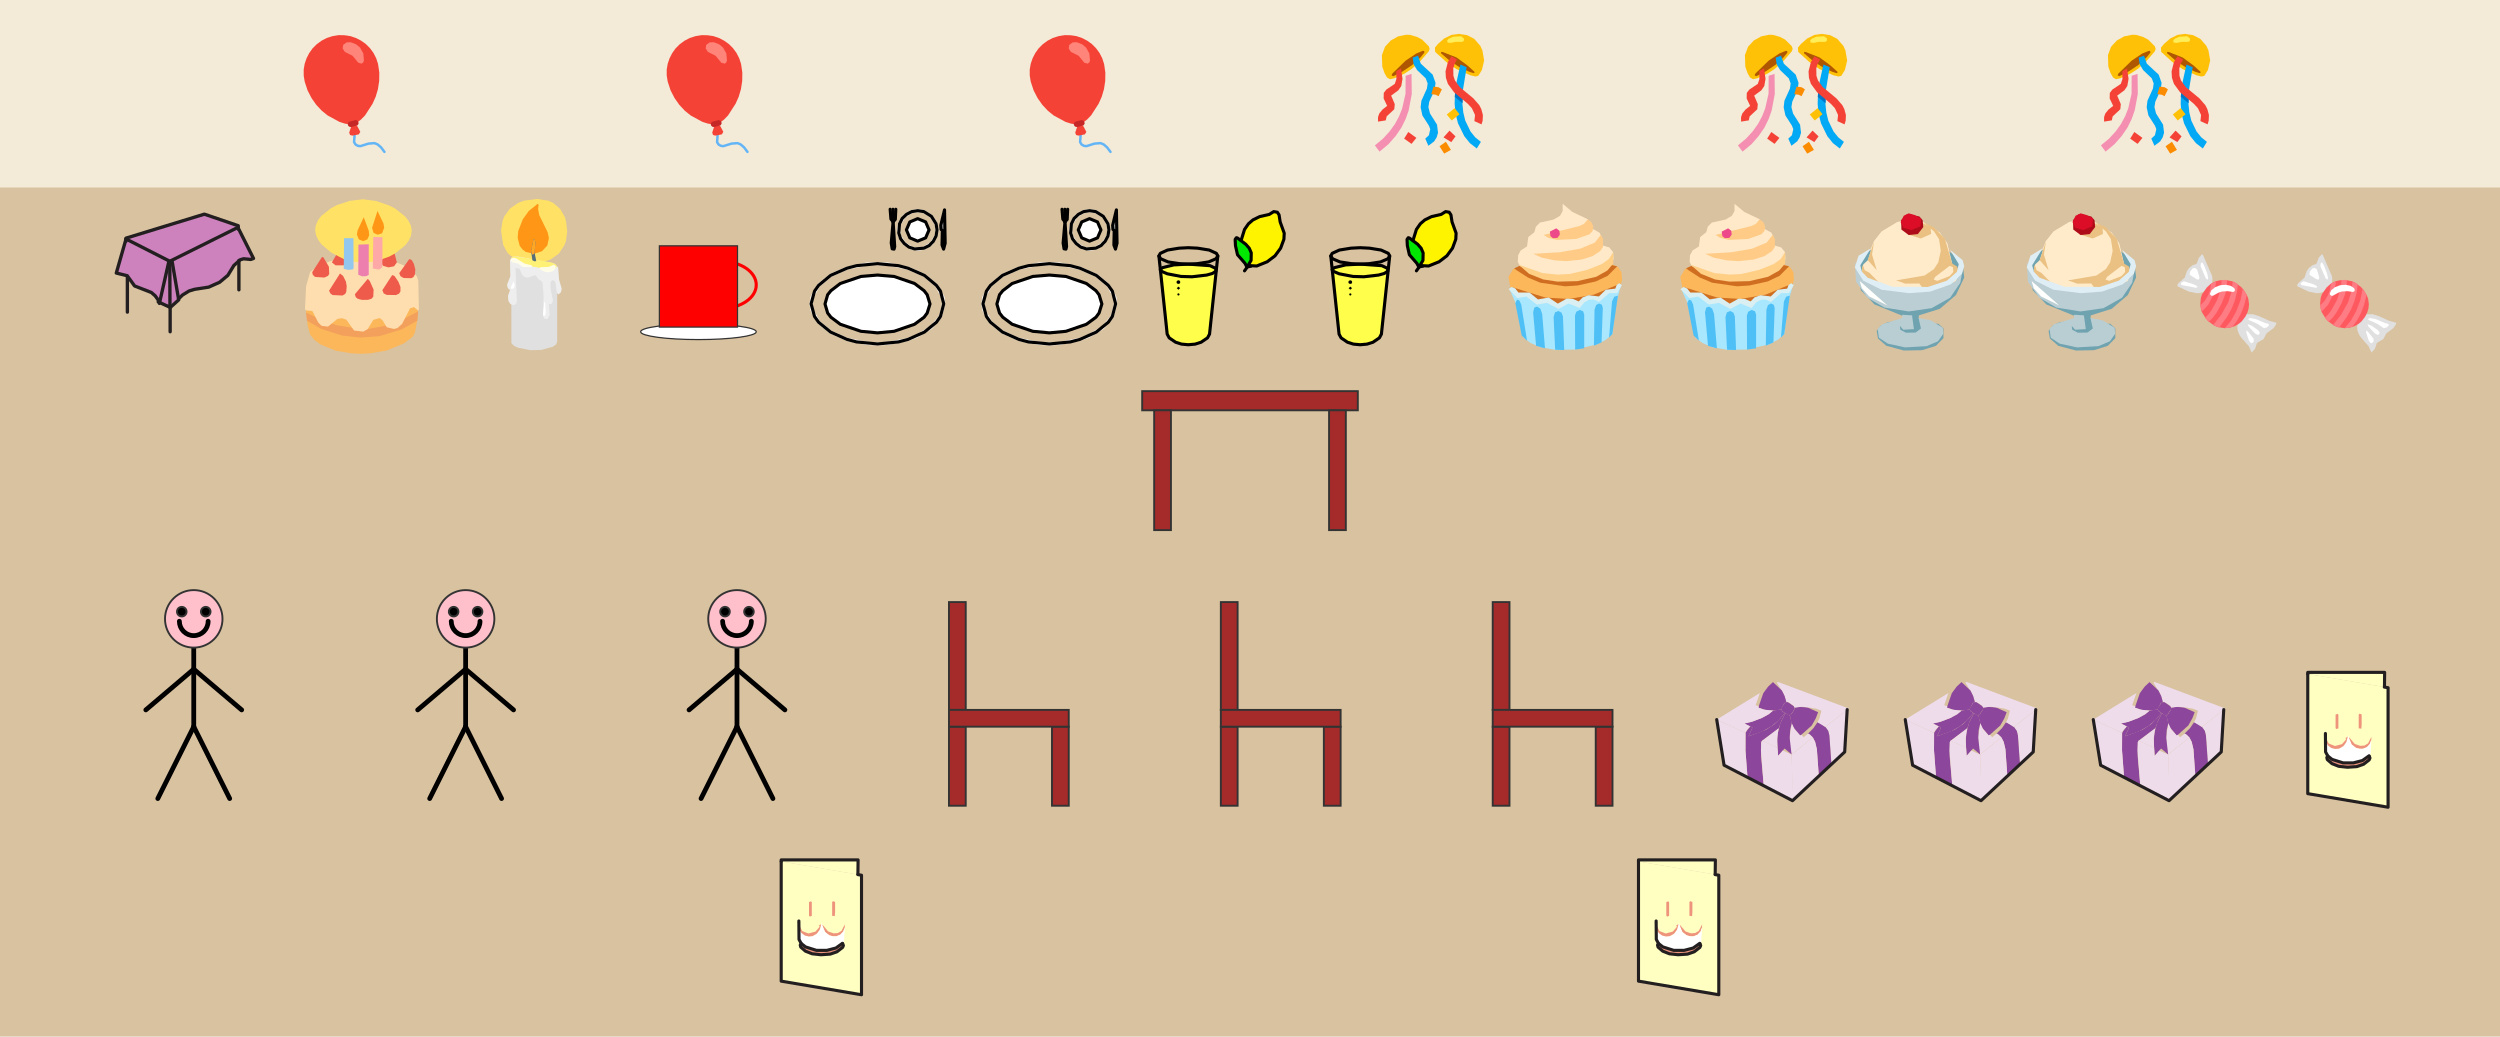
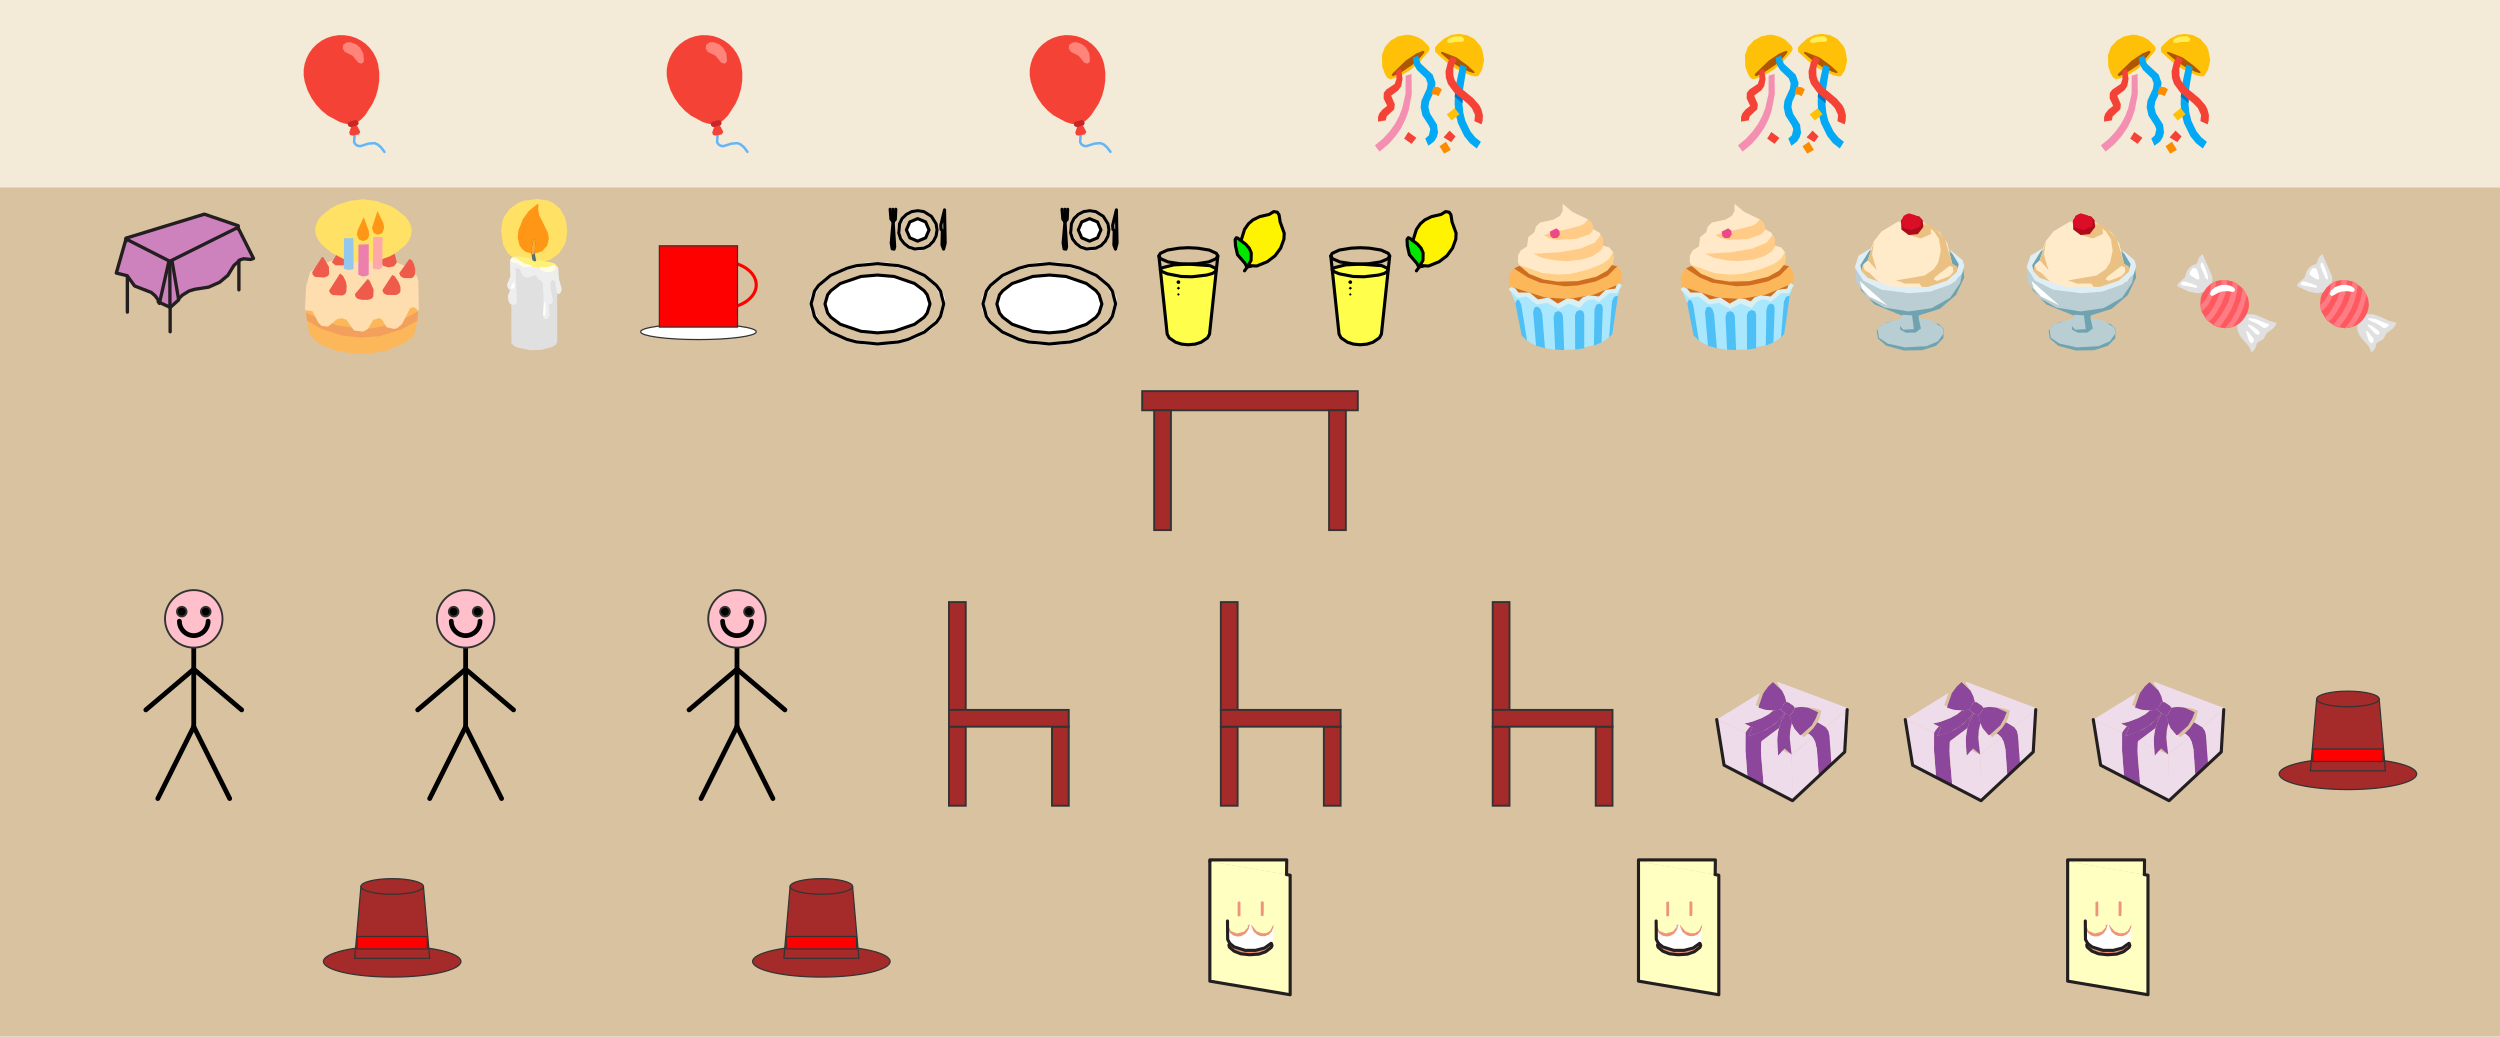
<svg xmlns="http://www.w3.org/2000/svg" viewBox="0 0 480 199" width="480" height="199">
  <rect width="480" height="199" fill="#f3ead8" />
  <rect y="36" width="480" height="163" fill="#d9c2a0" />
  <defs>
    <symbol id="o-balloon" viewBox="0 0 100 100">
      <polyline points="59.3,79.8 60,82.1 59.5,88.7 60.7,90.6 62.6,91.7 64.6,91.9 71,89.9 75.8,89.5 78.3,90.5 81,92.8 83.8,96.5" fill="none" stroke="#64B5F6" stroke-width="2" stroke-linecap="round" stroke-linejoin="round" />
      <polygon points="58.2,83.5 63.3,82.5 64.5,80.5 62.3,76.3 58.6,72 55.6,81.1 56.3,83" fill="#F44336" />
      <polygon points="20,40.3 22.3,47.3 25.5,53.5 29.3,58.9 33.7,63.6 38.4,67.4 47.8,72.5 52.2,73.9 56,74.5 59.1,74.2 62,73 65.1,70.6 68.3,67.3 74.3,58 76.8,52.4 78.6,46.3 79.6,39.8 79.7,33.1 78.7,26.2 77.2,21.6 75,17.3 72.2,13.5 68.9,10.2 65.1,7.5 61,5.4 56.6,3.9 52,3.2 47.2,3.1 42.3,3.9 37.6,5.4 33.4,7.6 29.6,10.4 26.3,13.7 23.6,17.5 21.5,21.6 20,26 19.2,30.6 19.2,35.4" fill="#F44336" />
      <polygon points="57.4,76.6 62.4,75.2 63.2,73.6 62.6,71.8 60.7,71 55.3,72.5 54.4,74.1 54.8,75.6 55.9,76.5" fill="#C62828" />
      <polygon points="61.2,10.5 56.9,8.8 53.6,8.9 50.8,10.9 50.4,13.8 52.1,16.5 58.3,19.6 62.9,25.2 65.6,25.9 66.8,25 67.4,23.4 66.9,17.8 64.3,13.1" fill="#FF847A" />
    </symbol>
    <symbol id="o-confetti_ball" viewBox="0 0 100 100">
      <polygon points="47.6,12 48.3,14.1 47.6,16.1 40.4,24.4 34,30.1 28.1,33.9 20.1,37.6 16.6,38.4 14.2,37 12.2,33.5 10.4,28.3 10.1,19.1 12.6,12.4 17.2,7.4 23.1,4.1 29.5,2.8 32.6,2.9 38.1,4.5 42.3,6.7" fill="#FFC107" />
      <polygon points="19.1,36 17.8,35.2 18.5,33.8 29.1,23.5 37.6,17.8 43,15.6 44,16 44,17.2 41,20.9 34.4,27 26.3,32.4" fill="#AF5700" />
      <polygon points="65.8,2.9 71.8,2.1 78.2,3.1 84,6.1 88.8,11.6 90.5,15.3 91.9,23.4 90.1,31 87.2,35.7 84.9,36.2 80.8,35.2 69.6,30.2 61.5,24.5 52.7,16.5 52.5,13.1 55,10.1 59.9,5.8" fill="#FFC107" />
      <polygon points="57.4,17.6 57.5,16.5 59,16.7 69.9,21 78.6,27.4 84.1,32.4 84.2,33.2 83.4,33.5 79.9,32.4 72.2,28.8 64.1,23.4" fill="#AF5700" />
      <polygon points="65.3,9.3 62.7,9.1 62.3,7.4 63.5,6 67.1,4.4 73.5,4 75.8,5.9 75.6,7.8 74.3,8.5 68.9,8.5" fill="#FFEE58" />
      <polygon points="86,93.8 80.5,89.5 76,83.9 71,73.7 69,66 68.3,58.2 68.5,50.7 70,39.8 72.9,26.6 77.9,28.8 74.8,47.8 74.5,57.9 75.2,64.9 76.8,71.5 81,80.2 84.8,84.9 89.3,88.5" fill="#03A9F4" />
      <polygon points="47.3,91.6 44.8,85.9 47.7,83.2 48.8,78.3 47.7,75.5 42.5,67.4 41.1,60.9 41.7,55.6 46.1,45.9 46.7,41.8 45.2,37.7 38.2,31 35.5,26.4 34.7,21.1 39,19.5 41.2,25.9 50.7,34.7 53,41.3 52.3,47 48,56.3 47.3,60.7 48.6,65.8 54.2,74.7 55,81.2 53.9,84.9 51.9,88.1" fill="#03A9F4" />
      <polygon points="8.2,96.3 4.5,91.3 11,85.9 16.3,80.1 20.6,74.1 23.9,67.9 26.3,61.8 29,50 29.1,35.6 33.8,34.1 34,50.2 31.5,63.4 29.1,70.2 25.7,77.1 21.1,83.8 15.4,90.3" fill="#F48FB1" />
      <polygon points="74.2,57.3 74.6,57.6 74.9,49.9 69.3,43.9 68.4,52.5" fill="#0076C6" />
      <polygon points="89.8,74.5 84.1,71.9 84.6,67 82.1,61.6 78.9,58.1 67.9,48.9 62.9,42.1 61.3,37.2 61,32.1 62.9,24.6 65.7,20 70.2,22.6 68.3,26 67.2,29.7 67.3,35.6 68.5,39.3 72.4,44.7 83.3,53.7 88,59.1 89.6,62.2 90.9,67 90.7,71.6" fill="#F44336" />
      <polygon points="7,72.3 7,68.7 8,65.8 10.6,62.6 14.3,59.7 11.5,53.8 11.6,49.3 13.7,46.6 20.4,42.1 21.7,38.3 21.6,31.9 25.4,29.7 26.6,38.1 25.6,43.8 23.3,47.2 17.5,51.5 20.4,58.3 20,62.4 13.9,68.1 13.2,71.3" fill="#F44336" />
      <polygon points="65.6,88.7 59.4,84.9 64.2,79.5 69,84.1" fill="#F44336" />
      <polygon points="55.4,52 53.2,50.8 49.6,50.3 51.4,44.3 55.5,44.8 58.1,46.5" fill="#FB8C00" />
      <polygon points="33.8,90.1 27.9,85.9 31.2,80.6 37.7,85.3" fill="#F44336" />
      <polygon points="62,66.6 68.3,61.5 72.2,66.4 65.9,71.4" fill="#FFC107" />
      <polygon points="59.9,97.9 56.2,92 61.3,88.4 65.3,94.9" fill="#FB8C00" />
    </symbol>
    <symbol id="o-table" viewBox="0 0 100 100">
      <rect x="5" y="35" width="90" height="8" fill="brown" stroke="#333" stroke-width="0.8" />
      <rect x="10" y="43" width="7" height="50" fill="brown" stroke="#333" stroke-width="0.8" />
      <rect x="83" y="43" width="7" height="50" fill="brown" stroke="#333" stroke-width="0.8" />
    </symbol>
    <symbol id="o-table_cloth" viewBox="0 0 100 100">
      <polygon points="24.6,60.5 20,58.7 15.6,52.6 9.1,51 14.9,30.7 40.6,43.8 35.1,68 30,62.6" fill="#CD82BE" />
      <polygon points="41,44 41.1,71.3 34.9,68.6 40.4,44.3" fill="#CD82BE" />
      <polygon points="81.6,23.8 41,44 14.9,30.7 14.9,30.2 61.6,15.9 81.8,22.8" fill="#CD82BE" />
      <polygon points="46.2,66.4 46.3,67 41.1,71.3 41,44 42.2,43.4" fill="#CD82BE" />
      <polygon points="81.8,24.2 90.9,42.3 89.3,42.9 85,42.5 83,43.1 79.2,46.5 75.6,52.4 70.7,56.5 64.2,59.4 55.8,60.7 52.5,61.7 48.6,64.1 46.2,66.4 42.2,43.4 81.6,23.8" fill="#CD82BE" />
      <polyline points="14.9,32 14.9,30.2 61.6,15.9 81.8,22.8 81.8,24.8" fill="none" stroke="#231F20" stroke-width="2" stroke-linecap="round" stroke-linejoin="round" />
      <polyline points="14.9,30.7 41,44 81.6,23.8" fill="none" stroke="#231F20" stroke-width="2" stroke-linecap="round" stroke-linejoin="round" />
      <polyline points="34.5,67.7 32.3,64.6 30,62.6 20,58.7 15.6,52.6 9.1,51 14.9,30.7" fill="none" stroke="#231F20" stroke-width="2" stroke-linecap="round" stroke-linejoin="round" />
      <polyline points="40.4,44.3 34.8,69.1" fill="none" stroke="#231F20" stroke-width="2" stroke-linecap="round" stroke-linejoin="round" />
      <polyline points="34.1,68.2 41.3,71.5 46.3,67 42.3,43.6" fill="none" stroke="#231F20" stroke-width="2" stroke-linecap="round" stroke-linejoin="round" />
      <polyline points="46.2,66.4 48.6,64.1 52.5,61.7 55.8,60.7 64.2,59.4 70.7,56.5 75.6,52.4 79.2,46.5 83,43.1 85,42.5 89.3,42.9 90.9,42.3 81.6,23.8" fill="none" stroke="#231F20" stroke-width="2" stroke-linecap="round" stroke-linejoin="round" />
      <polyline points="15.7,53.2 15.7,74.3" fill="none" stroke="#231F20" stroke-width="2" stroke-linecap="round" stroke-linejoin="round" />
      <polyline points="41.2,71.2 41.2,86" fill="none" stroke="#231F20" stroke-width="2" stroke-linecap="round" stroke-linejoin="round" />
      <polyline points="82.2,43.5 82.2,61" fill="none" stroke="#231F20" stroke-width="2" stroke-linecap="round" stroke-linejoin="round" />
      <polyline points="41,44 41.1,71.3" fill="none" stroke="#231F20" stroke-width="2" stroke-linecap="round" stroke-linejoin="round" />
    </symbol>
    <symbol id="o-birthday_cake" viewBox="0 0 100 100">
      <polygon points="15.4,65.7 13.9,69.5 13.9,72.2 14.9,80.9 16.5,86.9 19.3,90.3 23.1,93.1 32.8,97.1 42.7,98.8 48.8,99.1 55,98.8 65.5,97 76.6,92.4 82.2,88.2 83.6,85.4 85,78 85.7,68.9 84.7,67.1 81.8,65.9 66.5,65.1 47.1,66.7" fill="#FBB75A" />
      <polygon points="48.3,83.3 54.1,83.1 64.9,81.1 74.2,77.9 85.6,72 85.1,77.9 75,83.5 60.8,87.8 48.7,88.7 36.8,87.4 23.4,83.1 14.5,77.9 13.9,72.8 24.8,77.9 33.4,80.8" fill="#F2A05B" />
      <polygon points="50.8,37.1 30.8,39.4 22.4,42.3 16.5,46.7 13.9,55.9 13.2,70.5 13.7,71.3 17.9,71.7 21.7,79.1 23.8,81.2 27.9,81.7 33.9,76.8 36.9,76.3 39.7,77.3 44.6,84.2 50.5,84.9 53.3,83.3 56.9,77.4 61,76.2 62.8,77.6 65.5,82.1 70.2,83.2 72.4,82.6 75.4,79.9 80.4,70 83,69.2 85.4,71.3 86.1,70.9 85.7,52.2 84.8,49.5 81.8,46.2 76.4,42.5 68.3,39.3" fill="#FEDEAE" />
      <polygon points="67.5,30.9 62.9,38 61.8,40.9 63.2,42.8 66.6,43.8 70.2,43.1 72,40.6 70.1,33.2 68.8,31.4" fill="#EE5B4A" />
      <polygon points="80,38.4 73.5,47.5 74.3,49.4 76.3,50.6 81.3,50.7 82.6,50 83.6,48.2 83.8,45.1 82.9,41.6 81.6,39.2" fill="#EE5B4A" />
      <polygon points="69,48.7 62.7,58.4 63.6,60.5 65.5,61.4 71.4,61.5 73.4,60.6 74.3,59.1 74.3,56.3 73,53 70.5,49.3" fill="#EE5B4A" />
      <polygon points="53.4,51.1 45.1,61 45.7,62.9 47,63.9 49.6,64.6 53.4,64.6 55.7,63.9 56.9,62.6 57.1,58 54.7,52.6" fill="#EE5B4A" />
      <polygon points="35.6,47.7 28.6,58.7 29.4,60.4 30.8,61.5 37.2,61.8 38.9,60.8 39.6,59.5 39.9,55.9 39.4,52.9 37.6,49.3" fill="#EE5B4A" />
      <polygon points="25,37.4 24.1,37.1 17.8,46.9 18.2,48.6 19.6,49.9 25.6,50.3 27.8,49.3 28.7,48.1 28.5,43.4" fill="#EE5B4A" />
      <polygon points="36.5,30.1 30.4,40.6 32.8,42.5 37.9,42.5 40,40.1 39.6,34.6 38.2,31.8" fill="#EE5B4A" />
      <polygon points="81.5,20.3 81,23.6 79.6,26.7 77.4,29.6 71.1,34.7 67.3,36.8 59,39.8 50.5,40.9 42.1,39.7 37.9,38.4 30.1,34.4 23.8,29.1 21.6,26.1 20.2,23 19.7,19.8 20.2,16.6 21.6,13.5 23.8,10.7 29.9,5.9 33.7,3.9 41.9,1.2 50.3,0.2 58.7,1.3 67.1,4.2 71,6.2 77.3,11.2 79.5,14.1 81,17.1" fill="#FFE265" />
      <polygon points="56.9,24.3 62.8,24.5 62.7,43.7 60.7,45.2 56.6,44.5" fill="#FEA8A8" />
      <polygon points="47.4,29.2 47.3,48.5 49.6,49.5 52.3,49.4 54,48.6 54,29" fill="#EC7FAE" />
      <polygon points="38.2,25.1 38,44.7 40.7,45.4 43.8,45.1 44.3,44.3 44.2,25.1" fill="#93C7EE" />
      <polygon points="50.8,11.7 54,20.3 54.3,23.2 53.1,25.9 50.4,27 47.7,25.9 46.4,22.8 46.9,20" fill="#FF9616" />
      <polygon points="59.6,7.7 56.1,18.5 57.1,21.7 59.7,22.9 62.5,22 63.9,18.4 63.4,15.6" fill="#FF9616" />
    </symbol>
    <symbol id="o-candle" viewBox="0 0 100 100">
      <polygon points="71,20.8 70.2,27 69.1,29.8 65.7,34.9 60.6,38.6 57.4,39.8 49.8,40.8 40.9,39.5 34.9,36.4 32.7,34.3 30,29.3 28.7,20.2 29.6,14.1 30.7,11.2 34.4,6.1 39.9,2.4 43.3,1.1 51.6,0 59,1.1 62,2.5 66.5,6.4 69.5,11.6 70.3,14.6" fill="#FFE265" />
      <polygon points="35.2,43.9 35.3,92.2 36.8,93.9 39.5,95.2 47.5,96.8 54.5,96.6 61.8,94.6 63.9,93.1 64.6,91.3 64.6,43.9" fill="#E0E0E0" />
      <polygon points="65.8,51.6 65.2,43.8 62.7,41.3 39.7,36.9 36,37 34.4,39.2 34.6,49.5 32.5,55 33,57.1 34.4,58.3 33.1,62 33.4,65.3 34.6,67.2 36.5,68 38,67.4 38.8,65.9 37.9,44.1 40.5,44.7 42.3,48.8 44.2,50.2 46,50.3 50.7,48.7 52.7,51.4 55.2,53.1 55.9,62.4 55.5,74.9 56.5,76.7 58.4,76.9 59.8,74.2 59.3,67.3 61,67.2 61.9,65.1 60.3,57.1 60.3,53.3 61.5,51.8 63.4,52.9 64.4,60.2 65.5,61.1 67,59.7 67.5,57.5" fill="#EEEEEE" />
      <polygon points="41.5,37.3 36.3,36.9 35.4,37.5 35.7,38.4 38.6,40.3 46,42.8 59.1,45.1 62.5,44.9 64.3,43.5 63.8,42 61.1,40.7" fill="#FFF176" />
      <polygon points="54.8,33.5 49.7,35.1 44.5,33.9 42.4,32.3 40.6,30 39.3,24.9 39.7,20.4 42.6,13 46.4,7.7 52.1,3.1 52.7,3.7 52.4,6.4 53.1,10.3 58.5,21.3 59.3,25 58.3,29.8" fill="#FF9616" />
      <polygon points="48.7,39.2 47.9,33.3 49.5,25.6 50.3,26.3 50.7,28 50.1,34.1 51.2,39.8 50,39.9" fill="#546E7A" />
      <polygon points="47.9,33.3 49.5,25.6 50.3,26.3 50.7,28 50.1,34.6 49.6,35.4 48.6,35.6" fill="#FFA726" />
      <polygon points="38.4,38 43.6,41.3 48.3,42.5 48.7,43.6 42.5,43.6 39.5,41.3 35.8,40.6 34.8,39.4 35.1,38.1 36.7,37.6" fill="#FFFDE7" />
      <polygon points="56.3,46.5 58.9,46.9 61.4,46.4 63.4,44.9 63.7,43 62.4,42.1 59.1,43.5 53.9,43.7 53.3,44.3 53.7,45" fill="#FFFDE7" />
      <polygon points="57.3,72.3 56.9,74.8 56,74.9 55.5,73.9 56.4,65.4 56.9,66.4" fill="#FFFFFF" />
      <polygon points="35.9,57.6 35.1,57.4 34.9,56.5 36.8,52.7 37.4,55.4 37,56.8" fill="#FFFFFF" />
    </symbol>
    <symbol id="o-cup" viewBox="0 0 100 100">
      <path d="M60 40 A22 15 0 0 1 60 70" fill="none" stroke="red" stroke-width="2" stroke-linecap="round" stroke-linejoin="round" />
      <ellipse cx="45" cy="85" rx="37" ry="5" fill="white" stroke="#333" stroke-width="0.8" />
      <rect x="20" y="30" width="50" height="52" fill="red" stroke="#333" stroke-width="0.8" />
    </symbol>
    <symbol id="o-plate" viewBox="0 0 100 100">
      <polygon points="92.5,20.1 92.9,28.3 91.9,32.1 90.9,29.5 91.1,20.2 90.1,18.4 92.5,7" fill="#C8C8C8" />
      <polyline points="75.4,7.5 79.3,8.1 84.1,11.1 87.1,15.9 87.7,19.8 87.1,23.7 84.1,28.5 79.3,31.5 75.4,32.2 71.5,31.5 66.7,28.5 63.7,23.7 63,19.8 63.7,15.9 66.7,11.1 71.5,8.1 75.4,7.5" fill="none" stroke="#FFFFFF" stroke-width="2" stroke-linecap="round" stroke-linejoin="round" />
      <polygon points="75.3,12.6 80.4,14.7 82.6,19.8 80.4,24.9 75.3,27 70.3,24.9 68.1,19.8 70.3,14.7" fill="#FFFFFF" />
      <polyline points="49.6,41.4 56.5,41.7 69.1,44.3 79.6,48.9 87.3,55.3 91.5,62.9 92,67.1 89.9,75.2 83.9,82.3 74.7,87.8 69.1,89.9 56.5,92.4 49.6,92.8 42.7,92.4 30.1,89.9 19.6,85.2 11.9,78.9 7.7,71.2 7.1,67.1 7.7,62.9 11.9,55.3 19.6,48.9 30.1,44.3 42.7,41.7 49.6,41.4" fill="none" stroke="#FFFFFF" stroke-width="2" stroke-linecap="round" stroke-linejoin="round" />
      <polygon points="49.6,48.7 65,50.8 73.3,54.1 79.4,58.7 82.7,64.2 83.2,67.2 82.7,70.2 79.4,75.7 73.3,80.2 65,83.6 49.6,85.7 34.2,83.6 25.8,80.2 19.8,75.7 16.5,70.2 16,67.2 16.5,64.2 19.8,58.7 25.8,54.1 34.2,50.8" fill="#FFFFFF" />
      <polygon points="59.6,14.6 60.7,27.3 60.5,31.1 59.7,32.3 58.6,31.2 58.4,28.2" fill="#C8C8C8" />
      <polyline points="92,67.1 89.9,75.2 87.3,78.9 79.6,85.2 69.1,89.9 63,91.5 49.6,92.8 36.2,91.5 30.1,89.9 19.6,85.2 11.9,78.9 9.3,75.2 7.1,67.1 9.3,59 11.9,55.3 19.6,48.9 30.1,44.3 36.2,42.7 49.6,41.4 63,42.7 69.1,44.3 79.6,48.9 87.3,55.3 89.9,59 92,67.1" fill="none" stroke="#000000" stroke-width="2" stroke-linecap="round" stroke-linejoin="round" />
      <polyline points="83.2,67.2 81.4,73 79.4,75.7 73.3,80.2 60.2,84.7 49.6,85.7 39,84.7 25.8,80.2 19.8,75.7 17.7,73 16,67.2 17.7,61.3 19.8,58.7 25.8,54.1 39,49.6 49.6,48.7 60.2,49.6 73.3,54.1 79.4,58.7 81.4,61.3 83.2,67.2" fill="none" stroke="#000000" stroke-width="2" stroke-linecap="round" stroke-linejoin="round" />
      <polyline points="87.7,19.8 87.1,23.7 85.3,27.1 82.7,29.8 79.3,31.5 73.4,32 69.7,30.8 66.7,28.5 64.4,25.5 63.2,21.8 63.7,15.9 65.4,12.5 68.1,9.9 71.5,8.1 75.4,7.5 79.3,8.1 84.1,11.1 87.1,15.9 87.7,19.8" fill="none" stroke="#000000" stroke-width="2" stroke-linecap="round" stroke-linejoin="round" />
      <polyline points="82.6,19.8 80.4,24.9 75.3,27 70.3,24.9 68.1,19.8 70.3,14.7 75.3,12.6 80.4,14.7 82.6,19.8" fill="none" stroke="#000000" stroke-width="2" stroke-linecap="round" stroke-linejoin="round" />
      <polyline points="91.9,32.1 92.9,28.3 92.5,7 90.1,16.9 90.3,19.5 91.1,20.2 90.9,29.5 91.9,32.1" fill="none" stroke="#000000" stroke-width="2" stroke-linecap="round" stroke-linejoin="round" />
      <polyline points="59.6,14.6 61,13.1 61.3,6.6" fill="none" stroke="#000000" stroke-width="2" stroke-linecap="round" stroke-linejoin="round" />
      <polyline points="57.7,6.6 58.2,12.9 59.6,14.6" fill="none" stroke="#000000" stroke-width="2" stroke-linecap="round" stroke-linejoin="round" />
      <polyline points="59.5,6.6 59.6,14.5" fill="none" stroke="#000000" stroke-width="2" stroke-linecap="round" stroke-linejoin="round" />
      <polyline points="59.6,14.5 58.4,28.2 59,31.9 60.2,32.1 60.6,30.5 59.6,14.5" fill="none" stroke="#000000" stroke-width="2" stroke-linecap="round" stroke-linejoin="round" />
    </symbol>
    <symbol id="o-lemonade" viewBox="0 0 100 100">
      <polygon points="46.5,45.4 45.2,47 42.2,48.2 35.8,49.4 28.5,49.8 17,48.5 12,46.8 10.6,45.3 11.9,44 14.9,43 28.5,41.7 42.4,42.7 45.3,43.8" fill="#FFFF4B" />
      <polygon points="36.6,51.6 37.8,52.1 38.3,53.3 37.8,54.4 36.6,54.9 35.4,54.4 34.9,53.3 35.4,52.1" fill="#000000" />
      <polygon points="36.6,60.7 37.7,61.7 36.6,62.7 35.5,61.7" fill="#000000" />
      <polygon points="37.9,57.8 37.5,58.7 36.6,59 35.7,58.7 35.4,57.8 35.7,57 36.6,56.6 37.5,57" fill="#000000" />
      <polygon points="46.5,45.6 42.3,85.2 41.6,87.8 39.6,90 36.7,91.7 30.8,93.2 24.2,92.9 18.8,90.9 16.3,88.9 15,86.5 10.6,45.6 12,46.8 17,48.5 28.5,49.8 40.3,48.7 45.2,47" fill="#FFFF4B" />
      <polygon points="22.2,56.1 23.3,57.1 22.2,58.1 21.1,57.1" fill="#000000" />
      <ellipse cx="22.2" cy="61.1" rx="0.7" ry="0.7" fill="#000000" />
      <polygon points="23.4,53.2 23.1,54.1 22.2,54.4 21.3,54.1 20.9,53.2 21.3,52.4 22.2,52 23.1,52.4" fill="#000000" />
      <polygon points="67.8,31.9 68.8,34.5 68.9,38.1 68.3,40.5 66.1,43.7 64.8,41.2 60,35.7 58.7,29.9 58.5,25.9 59.3,24.8 60.6,25.4 65.7,29.4" fill="#00E800" />
      <polygon points="68.5,43 66.1,43.7 68.3,40.5 68.9,38.1 68.4,33.2 66.5,30.2 62.3,26.7 64.5,19.5 67,15.9 71.1,12.7 74.8,11.1 79.8,10.1 82.9,8.2 85.1,8.3 86.5,9.8 87.3,14.7 89.8,21.2 89.7,25.8 88.5,29.6 85.3,34.9 80.1,39.5 73.7,42.5 71,43.1" fill="#FFF400" />
      <polyline points="66.1,43.7 68.7,39.3 68.8,34.5 67.5,31.5 65.3,29 60,25 59.3,24.8 58.5,25.9 58.7,29.9 60,35.7 64.8,41.2 66,43.5" fill="none" stroke="#000000" stroke-width="2" stroke-linecap="round" stroke-linejoin="round" />
      <polyline points="62.3,26.6 64.5,19.5 67,15.9 69.9,13.4 74.2,11.3 80.3,9.9 83.2,8.1 85.5,8.5 86.6,10.2 87.3,14.7 89.9,21.9 89.7,25.8 87.6,31.5 84,36.4 79,40.2 72.3,42.9 67.9,42.7" fill="none" stroke="#000000" stroke-width="2" stroke-linecap="round" stroke-linejoin="round" />
      <polyline points="64.5,46 66.3,43.5 68.6,43" fill="none" stroke="#000000" stroke-width="2" stroke-linecap="round" stroke-linejoin="round" />
      <polyline points="47.4,36.5 46.2,38.3 41.5,40.3 34.3,41.4 28.5,41.7 22.8,41.4 15.6,40.3 10.9,38.3 9.7,36.5 10.6,34.8 15.2,32.7 22.6,31.5 28.5,31.2 34.5,31.5 41.9,32.7 46.5,34.8 47.4,36.5" fill="none" stroke="#000000" stroke-width="2" stroke-linecap="round" stroke-linejoin="round" />
      <polyline points="28.5,41.7 42.4,42.7 46.2,44.5 46.1,46.3 43.9,47.7 40.3,48.7 30.9,49.8 23.9,49.6 15.1,47.9 11.1,46.2 10.6,45.3 11.9,44 19.2,42.2 28.5,41.7" fill="none" stroke="#000000" stroke-width="2" stroke-linecap="round" stroke-linejoin="round" />
      <polyline points="9.7,36.5 15,86.5 16.3,88.9 20.4,91.7 24.2,92.9 28.5,93.3 32.9,92.9 36.7,91.7 40.8,88.9 42.1,86.5 47.4,36.5" fill="none" stroke="#000000" stroke-width="2" stroke-linecap="round" stroke-linejoin="round" />
    </symbol>
    <symbol id="o-cupcake" viewBox="0 0 100 100">
      <polygon points="18.9,64.4 14.6,56.4 13.4,49.9 16.4,44.9 23.2,41.8 80,42 83.6,43.6 85.8,47 86.1,51.8 83.8,60 58.5,68.1 47.2,70" fill="#FBB75A" />
      <polygon points="35.7,44.7 21.6,42.3 17.1,44.4 18.6,45.6 25.9,50.3 33.8,53.6 49.7,55.9 57.5,55.4 69.3,52.8 76.9,49.2 83,43.1 76.6,41.7" fill="#CF6E21" />
      <polygon points="15.4,58.8 15.6,56.4 37,63.1 52.2,64 68.1,61.2 85.2,54.1 83.8,61.2 48.3,72.9 17.9,63.9" fill="#CF6E21" />
      <polygon points="25.5,61.4 18.4,60.6 14.1,57.9 17.9,66.4 23.1,88.7 27.6,92.2 33.7,94.8 43,96.5 55.6,96.4 70,93.1 75.8,90.1 79.9,86.5 82.2,67.5 85.4,55.5 71.6,63.7 65,63.7 58.2,66.5 50.5,65.9 45,68.4 37.6,65.1 31.5,65.9" fill="#A9E7FF" />
      <polygon points="31.8,68.9 30,69.5 29.2,72.5 31.1,94 36.8,95.6 35,73.6 33.8,70.2" fill="#4EC0F5" />
      <polygon points="45.3,71.7 43.2,72.6 42.3,75.5 43.3,96.5 49.1,96.7 48.3,75.2 47.4,72.8" fill="#4EC0F5" />
      <polygon points="18.9,64.4 17.8,66.7 21.9,87.4 25.3,90.7 21.6,67.6 20.4,65" fill="#4EC0F5" />
      <polygon points="59,71 56.8,72.2 56,74.6 56.1,96.4 61.9,95.6 61.9,74 61.2,71.9" fill="#4EC0F5" />
      <polygon points="71.4,66.9 69.5,67.9 68.5,70.9 68.1,93.9 73,91.8 73.8,69.8 73.2,67.7" fill="#4EC0F5" />
      <polygon points="77.8,88.7 79.9,86.5 83.5,61.8 81.1,62.6 79.7,65.6" fill="#4EC0F5" />
      <polygon points="77.9,60.3 71.4,65.9 68,64.4 65.1,64.5 62.1,66.1 59,69.8 51.9,66.9 45.5,70.4 38.1,66.5 31.6,67.6 24.9,62.5 19.1,63.4 13.5,57.7 15.5,56.3 17.8,57.3 19.8,59.9 26.9,59.9 32.3,64.3 39.2,63.1 45,67 50.6,63.8 54.8,64 58.4,65.6 60.9,63 64.7,61.6 71.3,62.4 75.7,58.1 81.8,57.4 82.7,55 84.5,53.9 86,55.2 83,60.2" fill="#D9EFF2" />
      <polygon points="48.1,3.1 48.1,7.7 46.4,10.8 42.3,13.2 33.6,15.1 31,17.7 30,21.3 26.1,24.4 25.3,30.4 21.3,32.9 19.6,36 19.4,40.3 20.7,42.9 26,46 35.6,49.1 52,50.6 64.5,47.9 79,40.7 80.7,38.7 80.3,33.9 77.9,31 72.5,29.4 73,24.2 71.7,21.6 66,18.4 64.2,13 54.3,8.3" fill="#FFE9C8" />
      <polygon points="36,23 38.7,24.8 44.3,26.2 56.8,25.6 65.3,22.6 67.3,20.4 67.7,17.6 66.6,14.9 64.2,13.1 61.8,15.9 58.9,17.3" fill="#FFCB86" />
      <polygon points="29.3,35.1 34.8,37.6 43.2,39.3 50.6,39.8 60.2,38.8 67.2,36.6 72.1,33.4 73.9,30.6 74,25.8 72.6,22.9 68.7,27.9 59.4,31.8 46.3,34.1" fill="#FFCB86" />
      <polygon points="80.5,34 80.5,41.3 76.7,45.8 69.6,49.8 57.6,52.6 44.8,52.9 35.6,51.5 26.6,47.9 20,42.1 35.1,47.4 44.9,48.4 52.6,48 63.7,45.4 73.3,41.6 77.7,38.4" fill="#FFCF86" />
      <polygon points="41.9,25.1 44.8,24.9 46.3,22.8 46,20.3 44,18.8 39.9,20.9 40.3,23.8" fill="#ED4889" />
    </symbol>
    <symbol id="o-ice_cream" viewBox="0 0 100 100">
      <polygon points="81.1,47.4 77.3,41.4 74.1,28.5 69.2,21.6 58.7,14.9 50.3,13.5 42.4,14.7 32.3,20.8 27.4,27 19.6,45.4 21.5,50.6 29.3,55.7 48.9,59 70.3,55.8 78.8,52" fill="#FFEBCA" />
      <polygon points="26.2,48.1 19.9,43.4 21.5,50.6 28.2,55.2 35.5,57.5 29.5,54.1" fill="#EAC183" />
      <polygon points="81.1,47.4 77.3,41.4 73.5,27.5 64.1,17.5 70.7,28.9 71.2,38.7 67.4,45.8 56.8,53.4 66.1,52.2 74.1,47.1 77.1,48.6 77.3,52.9" fill="#EAC183" />
      <polygon points="27.5,31.5 18.6,36.6 15.9,43.4 19,58.5 27.7,67.5 48,75.8 45,77.9 36.4,78.8 31.9,80.9 29.1,84.4 29.9,89.3 35.3,94 46.5,97 58.1,96.8 67,94 71.8,89.1 71.8,82.8 68.5,79.9 59.8,79.4 55.9,76.2 56.1,74.5 69.5,70.3 79.8,61.5 85.1,50.3 83.9,39.4 73.2,32.2" fill="#6FA3B0" />
      <polygon points="51.7,74.5 52.9,83.3 46.1,83.7 43.9,81.2 44.2,83.7 47.8,85.6 54,85.5 57.4,82.9 55.9,76.2 63.8,77.7 71.4,82.5 71.7,86.3 68.3,91.1 61,94.2 47.3,95 36.2,92.6 30.5,88.8 29.7,83.2 32.6,80.2 45.4,76.2 45.4,74.1" fill="#B9CED3" />
      <polygon points="38.4,57.3 23,51.9 15.1,40.6 15.9,53 23.2,63.2 34,69.5 49.5,72 64.2,69.9 76.1,63.2 82.6,53.6 84.6,42.3 75.7,52.6 66.9,56.6 52.3,59" fill="#BBCED3" />
      <polygon points="18.2,52.5 19.6,57.2 24.3,62.4 36,68.2" fill="#FFFFFD" />
      <polygon points="81.9,47.9 77.4,41.4 74.3,28.4 69.5,21.5 59.1,14.9 50.6,13.5 42.6,14.8 32.3,20.9 27.3,27.3 23.4,39.2 20.5,41.9 19.4,45.9 21.4,51.3 29.3,56.4 49.2,59.8 70.9,56.5 79.6,52.6" fill="#FFEBCA" />
      <polygon points="24.5,47.3 21.4,45.6 20.3,42.3 19.7,43.9 19.8,48.9 23.1,52.8 35.2,58.3 37.5,56.3 30.1,53" fill="#EAC183" />
      <polygon points="27.4,27.2 23.4,39.2 29.1,45.6 26.1,35.6" fill="#EAC183" />
      <polygon points="81.9,47.9 80.6,43.3 77.4,41.4 72.7,25.4 65.4,17.9 58.8,14.9 65.8,20.8 69,25.8 70.1,33.2 68.5,40.6 65.7,44.9 59.7,49 41.5,52.1 47.4,54.2 56.4,54.1 58.7,57.4 61.7,57.6 74,54.3" fill="#EAC183" />
      <polygon points="76,32.5 81.6,41.7 80.4,46.7 74,52.3 61.9,56.3 39.3,56.2 23.3,50.4 19.5,46.4 18.6,42.4 25.3,31.6 17.5,36.3 15.1,43.8 20.5,52.3 32.2,58.1 49.7,60.3 63.3,59.3 76.6,54.6 83.7,47.8 85.1,43 84.1,39.2" fill="#DFEEF5" />
      <polygon points="66.5,49.9 65.6,51.6 67.9,52.4 75.7,49.4 78.1,46.7 77.9,43.7 75.8,42.8" fill="#FFEBCA" />
      <polygon points="56.5,14.4 63.6,18.1 63.9,22.4 57.3,25.3 49.1,22.8 47.3,20 48.7,16" fill="#EAC183" />
      <polygon points="48.6,9.6 44.7,13.6 44.9,19.6 49.6,23.1 55.4,22.5 58.9,18 58.5,13.6 56.4,11.2" fill="#AF0C1A" />
      <polygon points="53.2,10.2 49.6,9.2 46.4,10.7 44.4,14.8 46.2,18.4 51.2,19.9 57.1,17.5 57.5,12.5" fill="#DC0D27" />
    </symbol>
    <symbol id="o-candy" viewBox="0 0 100 100">
      <polygon points="20.7,12.3 23,6.4 25.6,3.5 26.4,3.1 26.8,3.6 35.6,23.9 36,26.8 35.6,30.1 34.6,32.8 33,35 30.8,37.2 27.5,39.2 23.1,40.4 20.6,40.4 13.5,39 2.5,33.9 2.3,32.5 3.6,30.5 9.3,25.6 11.4,19.4 13.4,16.4 16.8,13.7" fill="#E0E0E0" />
      <polygon points="26,10.7 24.7,12.1 24.6,14.7 29.5,26 31.1,27.5 31.7,26.9 31.8,25.5 30.9,21.4 27.9,13.7" fill="#FFFFFF" />
      <polygon points="22.8,27.4 23.4,26.4 23.3,24.5 21.2,17.7 19.3,16.2 17,16.6 14.5,19.8 14.1,22.8 21.1,27.2" fill="#FFFFFF" />
      <polygon points="8.5,29 5.8,30.6 5.6,31.8 6.6,32.7 19.7,35.2 21,35.1 21.6,34.5 20.8,33.4 17.6,31.8" fill="#FFFFFF" />
      <polygon points="63.9,63.8 61.8,66.4 60.4,69.4 59.8,72.8 60.2,76.4 61.8,80.4 63.7,83.2 70.9,91.4 73.6,97.4 76.8,94 78.8,88.2 85,84.5 87.9,79 94.5,74.1 96.8,70.9 97.4,68.9 90.3,66.9 81.2,62.7 75.1,60.7 68.8,60.7 66.2,61.8" fill="#E0E0E0" />
      <polygon points="70.1,65.2 71.2,66.3 79.2,69.9 85.5,74.1 88.1,73.4 90.3,71.3 90.2,70.5 89.3,69.8 86.5,69.1 77.6,65.3 72.1,64.3" fill="#FFFFFF" />
      <polygon points="69.8,70.2 70.5,72.3 76.9,79.1 79.5,80.5 80.9,79.9 81.4,78.1 79.8,76 73.6,71.6" fill="#FFFFFF" />
      <polygon points="68.6,76.2 68.5,78.4 70.9,85.7 72.7,88.3 74.2,88.4 75.7,86.7 75.5,84.1 70.6,77.9" fill="#FFFFFF" />
      <polygon points="30.5,35 26,41.5 24.8,45 24.3,50.8 24.9,55.9 25.9,58.8 29.4,64.5 31.7,67.2 37.4,71.4 40.7,72.9 47.8,74.1 53.3,73.4 57.8,71.9 61.4,69.8 64.1,67.5 67.6,62.9 69.7,58.6 70.7,55.1 71.1,51 70.4,45.8 69.3,42.9 65.9,37.2 63.6,34.6 58.1,30.5 54.9,29 48.1,27.7 43,28.1 38.9,29.1 34.2,31.6" fill="#FF5960" />
      <polygon points="31.9,42.2 28.7,47.7 24.3,52.2 25.7,58.2 31.9,51.6 36.9,41.8 38.4,36.9 39.5,28.9 34.7,31.3 33.8,37" fill="#FE7C84" />
      <polygon points="44.8,27.8 44.3,35.4 40.5,47 34.9,57.1 32,60.9 28.9,64 32.4,67.8 36.2,64.2 40.4,58.4 44.8,50.2 48.2,41.6 49.5,35.5 50,27.8" fill="#FE7C84" />
      <polygon points="55.5,29.2 54.1,39.6 51.2,49.1 44.6,60.9 36.7,71 41,73 42.3,73.4 43.1,72.6 49.8,63.4 54.2,55.6 57.3,47.9 59.5,39.3 60.3,31.8" fill="#FE7C84" />
      <polygon points="65.1,36.2 63,47 58.7,58.2 53.6,67.2 47.8,74.1 55.1,72.9 59.9,66.3 63.6,59.4 66.5,51.7 68.9,41.9" fill="#FE7C84" />
      <polygon points="43.5,32.8 38.6,34.7 34.9,37.7 33.6,40.8 33.8,41.9 34.9,42.9 36.5,42.9 41.7,40 44.9,38.9 50.4,38.5 55.9,39.3 57.4,38.4 57.5,36.9 56.8,35.5 53.3,33.3 48.9,32.4" fill="#FFFFFF" />
    </symbol>
    <symbol id="o-person" viewBox="0 0 100 100">
      <polyline points="50,29 50,62" fill="none" stroke="black" stroke-width="2" stroke-linecap="round" stroke-linejoin="round" />
      <polyline points="50,38 30,55" fill="none" stroke="black" stroke-width="2" stroke-linecap="round" stroke-linejoin="round" />
      <polyline points="50,38 70,55" fill="none" stroke="black" stroke-width="2" stroke-linecap="round" stroke-linejoin="round" />
      <polyline points="50,62 35,92" fill="none" stroke="black" stroke-width="2" stroke-linecap="round" stroke-linejoin="round" />
      <polyline points="50,62 65,92" fill="none" stroke="black" stroke-width="2" stroke-linecap="round" stroke-linejoin="round" />
      <ellipse cx="50" cy="17" rx="12" ry="12" fill="pink" stroke="#333" stroke-width="0.8" />
      <ellipse cx="45" cy="14" rx="2" ry="2" fill="black" stroke="#333" stroke-width="0.8" />
      <ellipse cx="55" cy="14" rx="2" ry="2" fill="black" stroke="#333" stroke-width="0.8" />
      <path d="M44 18 A6 6 0 0 0 56 18" fill="none" stroke="black" stroke-width="2" stroke-linecap="round" stroke-linejoin="round" />
    </symbol>
    <symbol id="o-chair" viewBox="0 0 100 100">
      <rect x="25" y="10" width="7" height="45" fill="brown" stroke="#333" stroke-width="0.8" />
      <rect x="25" y="62" width="7" height="33" fill="brown" stroke="#333" stroke-width="0.8" />
      <rect x="68" y="62" width="7" height="33" fill="brown" stroke="#333" stroke-width="0.8" />
      <rect x="25" y="55" width="50" height="7" fill="brown" stroke="#333" stroke-width="0.8" />
    </symbol>
    <symbol id="o-present" viewBox="0 0 100 100">
      <polygon points="91.2,30.9 89.6,57.9 81.1,65.8 79.8,47.4 79.1,44.5 77.2,41.9" fill="#EEDCEB" />
      <polygon points="69.2,48.6 67.4,46.8 66.1,46.2 69.6,42.7 72.2,38.9 74.7,40 77.5,42.2 79.1,44.5 79.8,47.4 81.1,65.7 73,72.9 71.8,56.2 70.7,51.5" fill="#8C469B" />
      <polygon points="61.9,46.9 61.1,47.4 56.9,42.4 55.4,38.8 54.6,34.7 54,34.4 55.5,33.7 57.4,30.8 57.6,29.5 60.5,29.1 65.7,29.4 72.6,32.5 71.1,36.4 68.5,41" fill="#8C469B" />
      <polygon points="73,72.9 81.1,65.8 56.7,88.7 56.4,88.4 55.6,59.6 69.2,48.6 70.7,51.5 71.8,56.2" fill="#EEDCEB" />
      <polygon points="66.7,46.3 69.2,48.6 55.6,59.5 54.7,54.6 54.4,47.9 55.7,39.6 57.5,43.3 61.1,47.4 61.9,46.9 63.3,48.5 66.1,46.2" fill="#EEDCEB" />
      <polygon points="51.2,32.9 49.4,31.7 48.9,30.2 51.4,26.1 53.3,26 57.4,28.9 57.5,30.6 55.1,34.1 53.6,34.4" fill="#8C469B" />
      <polygon points="54.4,49 55.6,59.5 51.1,55.7 47,60.4 46.4,51.2 46.8,45.8 48.5,39.3 51.6,33.2 54.6,34.7 55.7,39.6 54.7,43.9" fill="#8C469B" />
      <polygon points="52.1,25.3 50.4,20.4 46.2,13.5 46.9,13.1 92.2,30.1 77.2,41.9 72.2,38.9 73.4,36.6 74.7,31.5 71.3,30.2 67,29.5 62.3,29 57.6,29.5 56.8,28.2 53.6,26.1 52.2,25.8" fill="#EEDCEB" />
      <polygon points="49.7,32 51.2,32.9 50.4,34 47.4,37.6 42.9,41.4 37.1,44.7 28,47.9 30.6,42.3 25.4,39.7 30.2,38.6 36.5,36.2 40.9,33.8 43.7,31.5 48.9,30.6" fill="#8C469B" />
      <polygon points="51.6,33.2 49,38.2 47.4,42.8 36.7,50.7 36.2,51.7 36.1,60.8 37.8,79.6 27.4,74.1 26.1,57 26.2,45.4 29.1,41.6 30.6,42.3 28,47.9 39.2,43.7 44.6,40.2 48.5,36.3 51.2,32.9" fill="#8C469B" />
      <polygon points="34.6,28.7 37.5,20.3 40.6,16.1 43.7,13.2 49.4,18.6 51.2,22.2 52.2,25.8 50.9,26.7 48.9,30.6 46,31.3 39.7,31.3 34.4,29.6" fill="#8C469B" />
      <polygon points="47.3,42.8 46.4,49 46.6,55.2 36.8,50.8" fill="#EEDCEB" />
      <polygon points="43.7,31.5 40.9,33.8 36.5,36.2 30.2,38.6 25.4,39.7 29.1,41.6 27.1,43.7 26.1,45.7 7.7,37.2 35.3,20.2 32.6,28 34.6,28.7 34.4,29.6 37.8,30.8" fill="#EEDCEB" />
      <polygon points="37.8,79.6 36,57 36.2,51.7 36.7,50.7 46.6,55.2 47,60.4 50,57 55.6,59.6 55.6,60.1 56.7,88.7 56.2,89.1" fill="#EEDCEB" />
      <polygon points="33.1,77.1 12.4,66.4 7.7,37.2 26.1,45.7 26.1,57 27.4,74.1" fill="#EEDCEB" />
      <polyline points="7.7,37.2 12.4,66.4 56.2,89.1 89.6,57.9 91.2,30.8" fill="none" stroke="#231F20" stroke-width="2" stroke-linecap="round" stroke-linejoin="round" />
+     </symbol>
+     <symbol id="o-hat" viewBox="0 0 100 100">
+       <ellipse cx="50" cy="72" rx="44" ry="10" fill="brown" stroke="#333" stroke-width="0.8" />
+       <polygon points="26,70 30,24 70,24 74,70" fill="brown" stroke="#333" stroke-width="0.8" />
+       <rect x="27.5" y="56" width="45" height="8" fill="red" stroke="#333" stroke-width="0.8" />
+       <ellipse cx="50" cy="24" rx="20" ry="5" fill="brown" stroke="#333" stroke-width="0.8" />
    </symbol>
    <symbol id="o-birthday_card" viewBox="0 0 100 100">
      <polygon points="46.2,47.3 47,48.6 48.9,49.4 47.5,51.8 44.6,53.7 40.9,54.1 38.4,53 36.5,51 35.6,46.1 37,46.3 38.1,45.5 38.4,47.2 39.9,48.2 42.2,46.5 42.6,48.1 43.9,49 45.3,48.6" fill="#FFFFFF" />
      <polygon points="62.3,45.6 63.5,46.4 65,46 64.8,49.2 63.5,51.7 60.6,53.8 57.9,54 55.1,53.3 53.1,51.6 51.6,49.2 53.4,48.6 54.2,47.1 55.2,48.8 56.9,49 58.6,46.5 59.4,48 60.9,48.2 62.1,47.2" fill="#FFFFFF" />
      <polygon points="65.1,43 63.3,44.3 62.3,43.7 62.2,45.3 61.1,44.9 59.9,46.1 58.8,45.5 58.2,46.6 57.2,45.6 55.7,47 54.6,46.3 54.2,47.1 53.4,46.1 51.7,46.9 50.7,45.4 51.3,44.9 51.3,39.7 56.9,40 57.4,43.2 58.7,42.9 58.8,40.2 63.2,41.4" fill="#FFFFFF" />
      <polygon points="46.5,46.3 46,47.1 45.8,46.3 44.6,46.9 43.3,45.6 42.2,46.5 41.5,45.4 40.4,46 39.3,44.8 38.2,45.2 38.2,43.6 36.9,44.2 35.6,42.9 37.6,41.3 42.1,40.2 42.2,42.9 43.4,43.3 43.9,40 49.5,39.7 49.5,44.9 50.9,45.9 50.3,47.4 49.5,45.9 48.6,46.8" fill="#FFFFFF" />
      <polygon points="75.7,16.8 75.7,93.3 24.3,84.6 24.3,8" fill="#FFFFC2" />
      <polygon points="58.8,40.2 58.6,43 56.9,42.8 56.9,34 57.4,33.4 58.8,33.9" fill="#EE947D" />
      <polygon points="42.1,42.7 42.1,34 43.4,33.5 43.9,34.1 43.9,42.8 42.7,43.3" fill="#EE947D" />
      <polygon points="51,48.8 54.4,52.8 57.9,54 60.6,53.8 62.9,52.4 65,48.3 65,50.2 64,52.9 62.1,54.9 59.6,55.9 57.4,55.9 55.1,55.3 52.4,53.2 50.7,50 50.4,48.7" fill="#EE947D" />
      <polygon points="64,61.3 63.3,63.4 60,65.8 55.7,67.3 51.4,67.7 46.4,67.5 42.3,66.5 38.2,64.3 36.5,61.8 37.1,60.5 42.5,63.9 50.3,65.2 56.6,64.3 60.5,62.8 63.3,60.7" fill="#EE947D" />
      <polygon points="37.1,60.5 35.7,57.6 35.6,50.3 37.8,54.4 41.9,56 45.3,55.4 47.8,53.5 49.4,50.4 50.1,47.4 52.4,53.2 55.1,55.3 57.4,55.9 59.6,55.9 62.1,54.9 64,52.9 65,50.2 64.5,59 62.5,61.4 58,63.9 51.9,65.1 46.9,64.9 41.1,63.3" fill="#FFFFFF" />
      <polygon points="35.6,48.4 37.7,52.5 41.7,54.1 46.2,52.9 48.5,50.3 48.9,49.4 48.3,49.1 49.9,48.1 49,51.6 47.1,54.2 44.3,55.8 41.9,56 39.4,55.4 37.2,53.7 35.8,51.2" fill="#EE947D" />
      <polygon points="24.3,8 24.3,7 73.5,7 73.4,15.8 73.3,16.4" fill="#FFFFC2" />
      <polyline points="24.3,8 24.3,7 73.5,7 73.4,15.8" fill="none" stroke="#231F20" stroke-width="2" stroke-linecap="round" stroke-linejoin="round" />
      <polyline points="73.3,16.4 75.7,16.8 75.7,93.3 24.3,84.6 24.3,8" fill="none" stroke="#231F20" stroke-width="2" stroke-linecap="round" stroke-linejoin="round" />
      <polyline points="35.6,46.1 35.7,57.9 37.1,60.5 39.9,62.7 46.9,64.9 53.5,64.9 59.3,63.4 63.5,60.4" fill="none" stroke="#231F20" stroke-width="2" stroke-linecap="round" stroke-linejoin="round" />
      <polyline points="63.7,60.7 64.1,61.8 63.6,63 60,65.8 55.7,67.3 49.7,67.7 44.1,67.1 39.8,65.4 36.8,62.8 36.5,61.5 37.1,60.5" fill="none" stroke="#231F20" stroke-width="2" stroke-linecap="round" stroke-linejoin="round" />
    </symbol>
  </defs>
  <use href="#o-balloon" x="53.7" y="6" width="24" height="24" />
  <use href="#o-balloon" x="123.4" y="6" width="24" height="24" />
  <use href="#o-balloon" x="193.1" y="6" width="24" height="24" />
  <use href="#o-confetti_ball" x="262.9" y="6" width="24" height="24" />
  <use href="#o-confetti_ball" x="332.6" y="6" width="24" height="24" />
  <use href="#o-confetti_ball" x="402.3" y="6" width="24" height="24" />
  <use href="#o-table" x="217" y="59" width="46" height="46" />
  <use href="#o-table_cloth" x="19.4" y="36" width="32.2" height="32.2" />
  <use href="#o-birthday_cake" x="54.6" y="38.2" width="30" height="30" />
  <use href="#o-candle" x="87.6" y="38.2" width="30" height="30" />
  <use href="#o-cup" x="120.6" y="38.2" width="30" height="30" />
  <use href="#o-plate" x="153.6" y="38.2" width="30" height="30" />
  <use href="#o-plate" x="186.6" y="38.2" width="30" height="30" />
  <use href="#o-lemonade" x="219.6" y="38.2" width="30" height="30" />
  <use href="#o-lemonade" x="252.6" y="38.2" width="30" height="30" />
  <use href="#o-cupcake" x="285.6" y="38.2" width="30" height="30" />
  <use href="#o-cupcake" x="318.6" y="38.2" width="30" height="30" />
  <use href="#o-ice_cream" x="351.6" y="38.2" width="30" height="30" />
  <use href="#o-ice_cream" x="384.6" y="38.2" width="30" height="30" />
  <use href="#o-candy" x="417.6" y="48.2" width="20" height="20" />
  <use href="#o-candy" x="440.6" y="48.2" width="20" height="20" />
  <use href="#o-person" x="14.2" y="111" width="46" height="46" />
  <use href="#o-person" x="66.4" y="111" width="46" height="46" />
  <use href="#o-person" x="118.5" y="111" width="46" height="46" />
  <use href="#o-chair" x="170.7" y="111" width="46" height="46" />
  <use href="#o-chair" x="222.9" y="111" width="46" height="46" />
  <use href="#o-chair" x="275.1" y="111" width="46" height="46" />
  <use href="#o-present" x="327.3" y="127" width="30" height="30" />
  <use href="#o-present" x="363.5" y="127" width="30" height="30" />
  <use href="#o-present" x="399.6" y="127" width="30" height="30" />
-   <use href="#o-birthday_card" x="435.8" y="127" width="30" height="30" />
-   <use href="#o-birthday_card" x="142.7" y="163" width="30" height="30" />
+   <use href="#o-hat" x="435.8" y="127" width="30" height="30" />
+   <use href="#o-hat" x="60.3" y="163" width="30" height="30" />
+   <use href="#o-hat" x="142.7" y="163" width="30" height="30" />
+   <use href="#o-birthday_card" x="225" y="163" width="30" height="30" />
  <use href="#o-birthday_card" x="307.3" y="163" width="30" height="30" />
+   <use href="#o-birthday_card" x="389.7" y="163" width="30" height="30" />
</svg>
